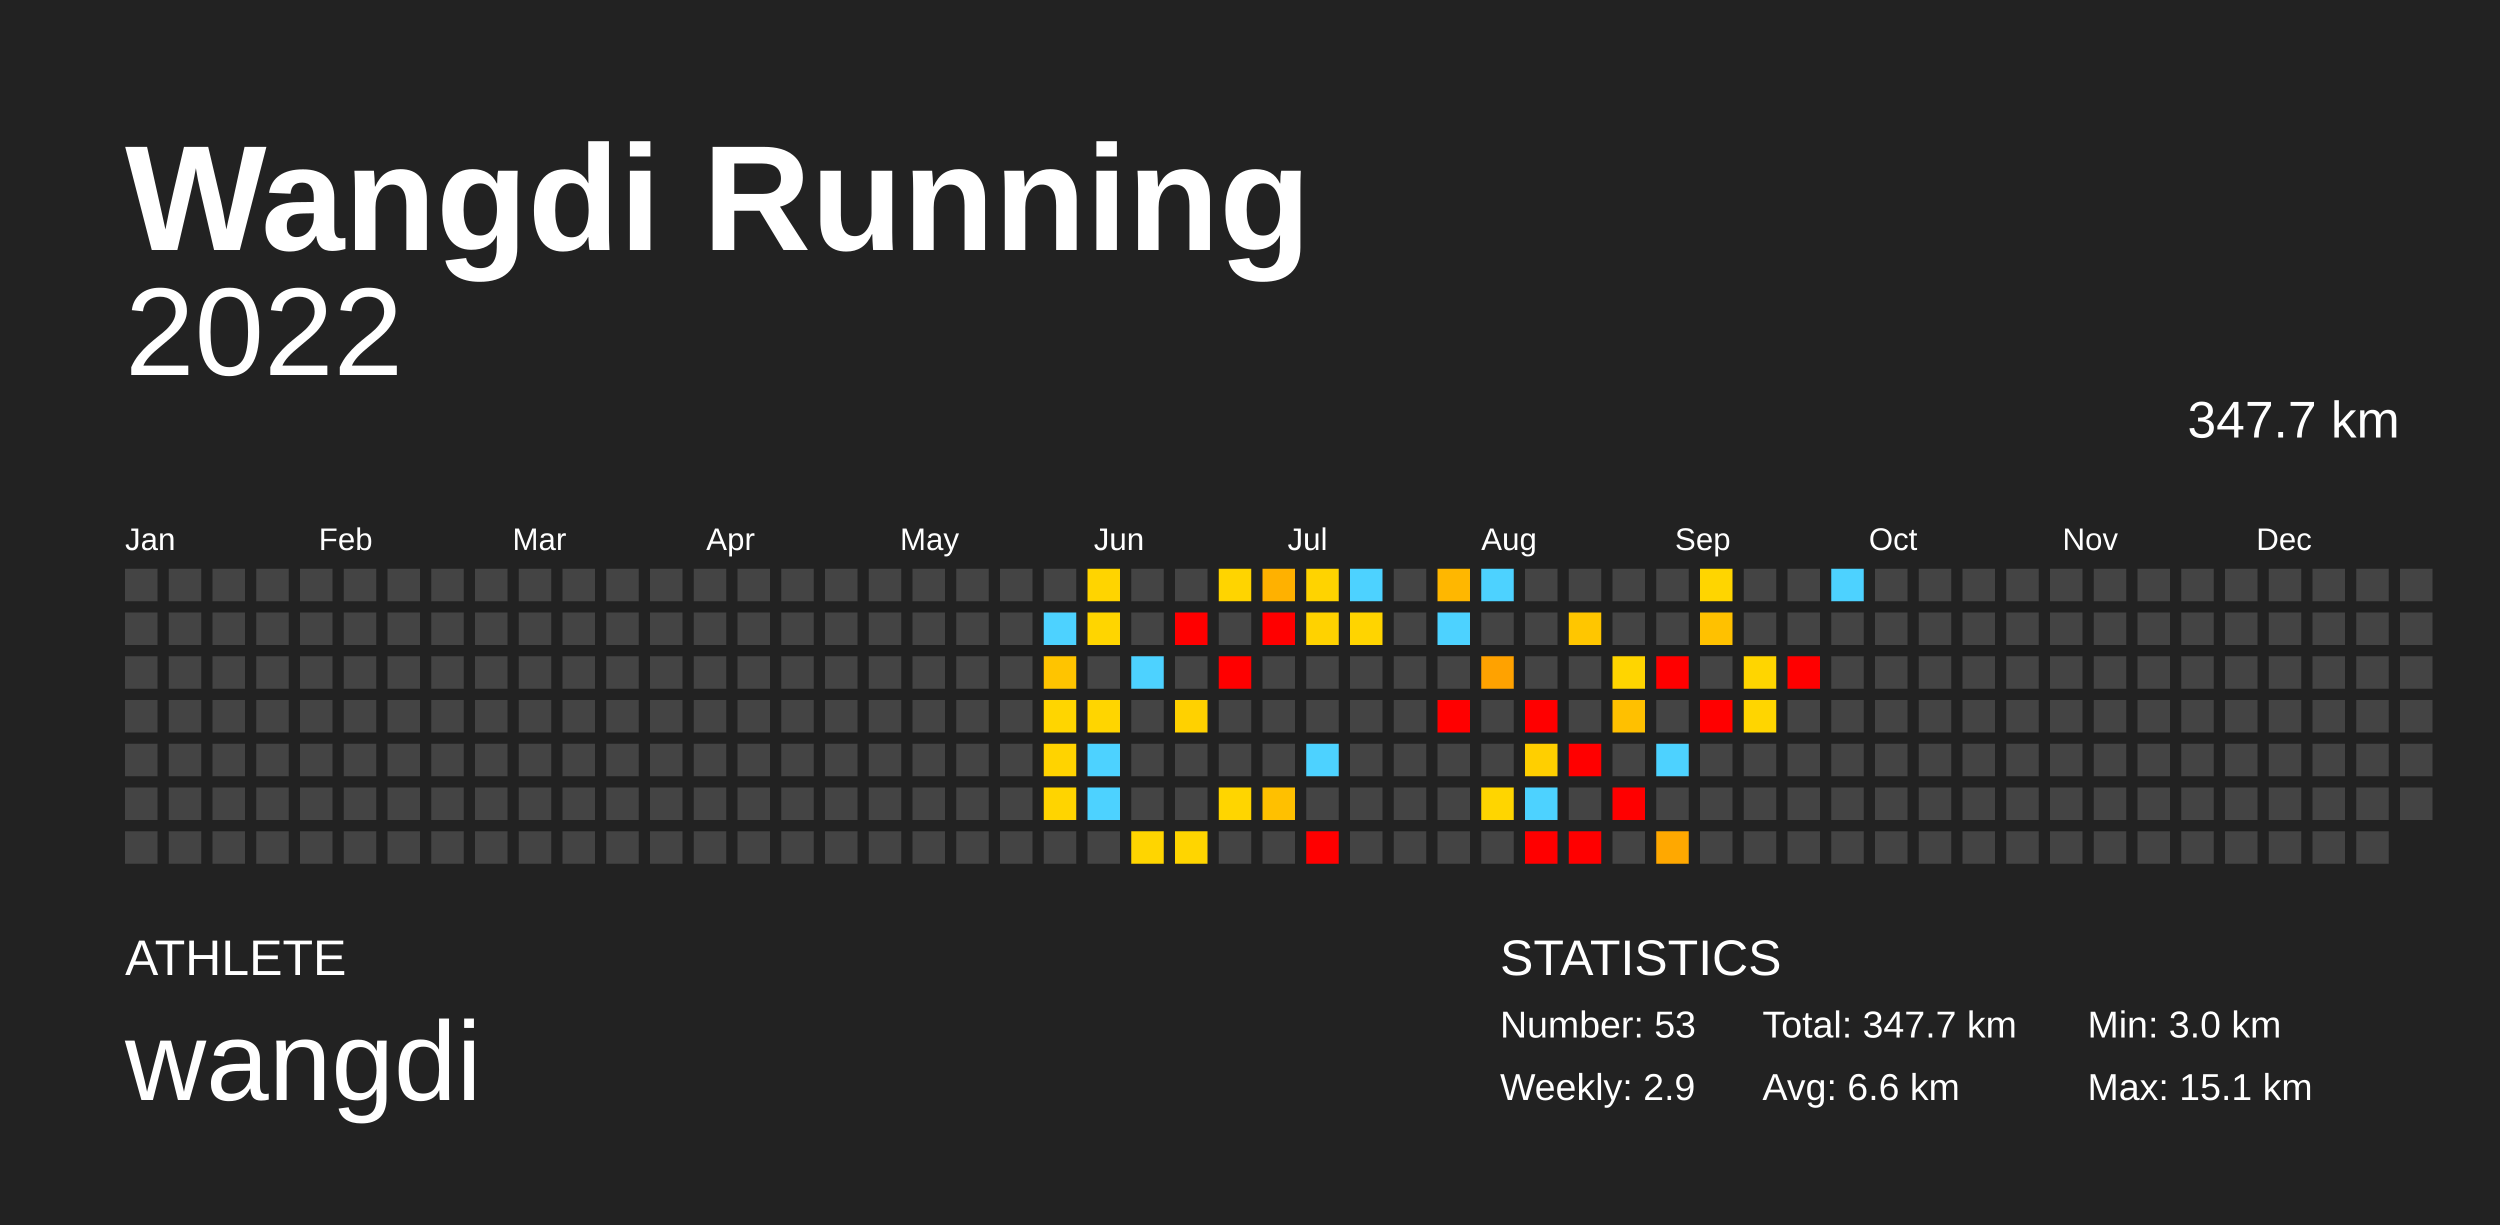
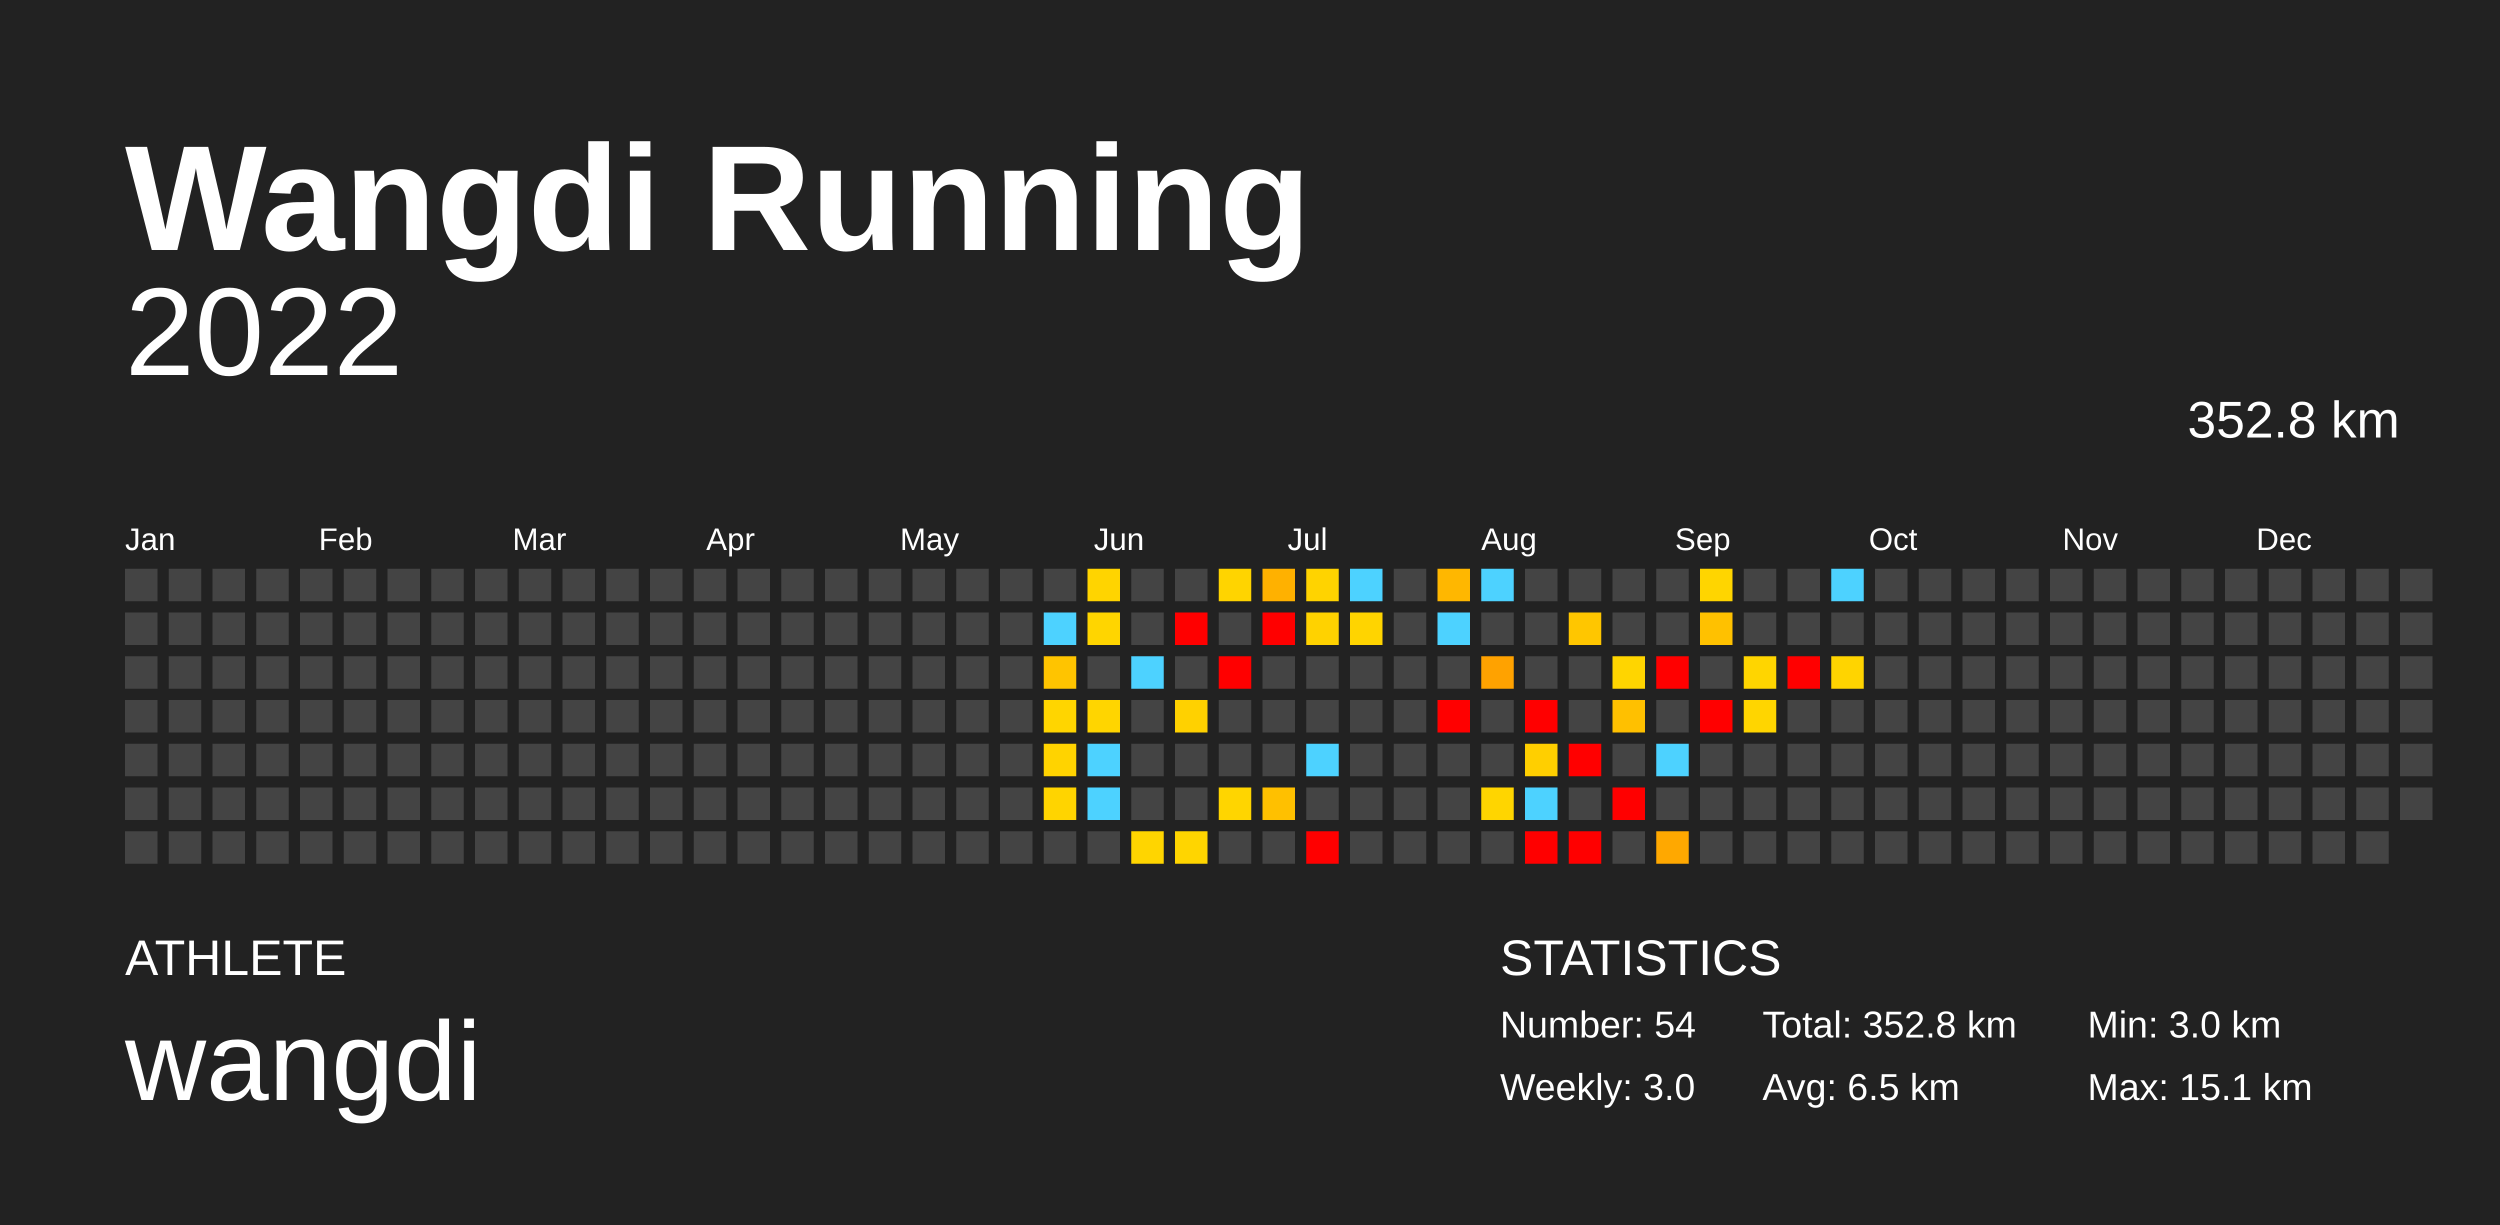
<svg xmlns="http://www.w3.org/2000/svg" baseProfile="full" height="98mm" version="1.1" viewBox="0,0,200,98" width="200mm">
  <defs />
  <rect fill="#222222" height="98" width="200" x="0" y="0" />
  <text fill="#FFFFFF" style="font-size:12px; font-family:Arial; font-weight:bold;" x="10" y="20">Wangdi Running</text>
  <text fill="#FFFFFF" style="font-size:4px; font-family:Arial" x="10" y="78">ATHLETE</text>
  <text fill="#FFFFFF" style="font-size:9px; font-family:Arial" x="10" y="88">wangdi</text>
  <text fill="#FFFFFF" style="font-size:4px; font-family:Arial" x="120" y="78">STATISTICS</text>
-   <text fill="#FFFFFF" style="font-size:3px; font-family:Arial" x="120" y="83">Number: 53</text>
-   <text fill="#FFFFFF" style="font-size:3px; font-family:Arial" x="120" y="88">Weekly: 2.9</text>
-   <text fill="#FFFFFF" style="font-size:3px; font-family:Arial" x="141" y="83">Total: 347.7 km</text>
-   <text fill="#FFFFFF" style="font-size:3px; font-family:Arial" x="141" y="88">Avg: 6.6 km</text>
+   <text fill="#FFFFFF" style="font-size:3px; font-family:Arial" x="120" y="83">Number: 54</text>
+   <text fill="#FFFFFF" style="font-size:3px; font-family:Arial" x="120" y="88">Weekly: 3.0</text>
+   <text fill="#FFFFFF" style="font-size:3px; font-family:Arial" x="141" y="83">Total: 352.8 km</text>
+   <text fill="#FFFFFF" style="font-size:3px; font-family:Arial" x="141" y="88">Avg: 6.5 km</text>
  <text fill="#FFFFFF" style="font-size:3px; font-family:Arial" x="167" y="83">Min: 3.0 km</text>
  <text fill="#FFFFFF" style="font-size:3px; font-family:Arial" x="167" y="88">Max: 15.1 km</text>
  <text alignment-baseline="hanging" fill="#FFFFFF" style="font-size:10.0px; font-family:Arial;" x="10" y="30">2022</text>
-   <text alignment-baseline="hanging" fill="#FFFFFF" style="font-size:4.125px; font-family:Arial;" x="175" y="35">347.7 km</text>
+   <text alignment-baseline="hanging" fill="#FFFFFF" style="font-size:4.125px; font-family:Arial;" x="175" y="35">352.8 km</text>
  <text fill="#FFFFFF" style="font-size:2.5px; font-family:Arial" x="10.0" y="44">Jan</text>
  <text fill="#FFFFFF" style="font-size:2.5px; font-family:Arial" x="25.5" y="44">Feb</text>
  <text fill="#FFFFFF" style="font-size:2.5px; font-family:Arial" x="41.0" y="44">Mar</text>
  <text fill="#FFFFFF" style="font-size:2.5px; font-family:Arial" x="56.5" y="44">Apr</text>
  <text fill="#FFFFFF" style="font-size:2.5px; font-family:Arial" x="72.0" y="44">May</text>
  <text fill="#FFFFFF" style="font-size:2.5px; font-family:Arial" x="87.5" y="44">Jun</text>
  <text fill="#FFFFFF" style="font-size:2.5px; font-family:Arial" x="103.0" y="44">Jul</text>
  <text fill="#FFFFFF" style="font-size:2.5px; font-family:Arial" x="118.5" y="44">Aug</text>
  <text fill="#FFFFFF" style="font-size:2.5px; font-family:Arial" x="134.0" y="44">Sep</text>
  <text fill="#FFFFFF" style="font-size:2.5px; font-family:Arial" x="149.5" y="44">Oct</text>
  <text fill="#FFFFFF" style="font-size:2.5px; font-family:Arial" x="165.0" y="44">Nov</text>
  <text fill="#FFFFFF" style="font-size:2.5px; font-family:Arial" x="180.5" y="44">Dec</text>
  <rect fill="#444444" height="2.6" width="2.6" x="10.0" y="45.5" />
  <rect fill="#444444" height="2.6" width="2.6" x="10.0" y="49.0" />
  <rect fill="#444444" height="2.6" width="2.6" x="10.0" y="52.5" />
  <rect fill="#444444" height="2.6" width="2.6" x="10.0" y="56.0" />
  <rect fill="#444444" height="2.6" width="2.6" x="10.0" y="59.5" />
  <rect fill="#444444" height="2.6" width="2.6" x="10.0" y="63.0" />
  <rect fill="#444444" height="2.6" width="2.6" x="10.0" y="66.5" />
  <rect fill="#444444" height="2.6" width="2.6" x="13.5" y="45.5" />
  <rect fill="#444444" height="2.6" width="2.6" x="13.5" y="49.0" />
  <rect fill="#444444" height="2.6" width="2.6" x="13.5" y="52.5" />
  <rect fill="#444444" height="2.6" width="2.6" x="13.5" y="56.0" />
  <rect fill="#444444" height="2.6" width="2.6" x="13.5" y="59.5" />
  <rect fill="#444444" height="2.6" width="2.6" x="13.5" y="63.0" />
  <rect fill="#444444" height="2.6" width="2.6" x="13.5" y="66.5" />
  <rect fill="#444444" height="2.6" width="2.6" x="17.0" y="45.5" />
  <rect fill="#444444" height="2.6" width="2.6" x="17.0" y="49.0" />
  <rect fill="#444444" height="2.6" width="2.6" x="17.0" y="52.5" />
  <rect fill="#444444" height="2.6" width="2.6" x="17.0" y="56.0" />
  <rect fill="#444444" height="2.6" width="2.6" x="17.0" y="59.5" />
  <rect fill="#444444" height="2.6" width="2.6" x="17.0" y="63.0" />
  <rect fill="#444444" height="2.6" width="2.6" x="17.0" y="66.5" />
  <rect fill="#444444" height="2.6" width="2.6" x="20.5" y="45.5" />
  <rect fill="#444444" height="2.6" width="2.6" x="20.5" y="49.0" />
  <rect fill="#444444" height="2.6" width="2.6" x="20.5" y="52.5" />
  <rect fill="#444444" height="2.6" width="2.6" x="20.5" y="56.0" />
  <rect fill="#444444" height="2.6" width="2.6" x="20.5" y="59.5" />
  <rect fill="#444444" height="2.6" width="2.6" x="20.5" y="63.0" />
  <rect fill="#444444" height="2.6" width="2.6" x="20.5" y="66.5" />
  <rect fill="#444444" height="2.6" width="2.6" x="24.0" y="45.5" />
  <rect fill="#444444" height="2.6" width="2.6" x="24.0" y="49.0" />
  <rect fill="#444444" height="2.6" width="2.6" x="24.0" y="52.5" />
  <rect fill="#444444" height="2.6" width="2.6" x="24.0" y="56.0" />
  <rect fill="#444444" height="2.6" width="2.6" x="24.0" y="59.5" />
  <rect fill="#444444" height="2.6" width="2.6" x="24.0" y="63.0" />
  <rect fill="#444444" height="2.6" width="2.6" x="24.0" y="66.5" />
  <rect fill="#444444" height="2.6" width="2.6" x="27.5" y="45.5" />
  <rect fill="#444444" height="2.6" width="2.6" x="27.5" y="49.0" />
  <rect fill="#444444" height="2.6" width="2.6" x="27.5" y="52.5" />
  <rect fill="#444444" height="2.6" width="2.6" x="27.5" y="56.0" />
  <rect fill="#444444" height="2.6" width="2.6" x="27.5" y="59.5" />
  <rect fill="#444444" height="2.6" width="2.6" x="27.5" y="63.0" />
  <rect fill="#444444" height="2.6" width="2.6" x="27.5" y="66.5" />
  <rect fill="#444444" height="2.6" width="2.6" x="31.0" y="45.5" />
  <rect fill="#444444" height="2.6" width="2.6" x="31.0" y="49.0" />
  <rect fill="#444444" height="2.6" width="2.6" x="31.0" y="52.5" />
  <rect fill="#444444" height="2.6" width="2.6" x="31.0" y="56.0" />
  <rect fill="#444444" height="2.6" width="2.6" x="31.0" y="59.5" />
  <rect fill="#444444" height="2.6" width="2.6" x="31.0" y="63.0" />
  <rect fill="#444444" height="2.6" width="2.6" x="31.0" y="66.5" />
  <rect fill="#444444" height="2.6" width="2.6" x="34.5" y="45.5" />
  <rect fill="#444444" height="2.6" width="2.6" x="34.5" y="49.0" />
  <rect fill="#444444" height="2.6" width="2.6" x="34.5" y="52.5" />
  <rect fill="#444444" height="2.6" width="2.6" x="34.5" y="56.0" />
  <rect fill="#444444" height="2.6" width="2.6" x="34.5" y="59.5" />
  <rect fill="#444444" height="2.6" width="2.6" x="34.5" y="63.0" />
  <rect fill="#444444" height="2.6" width="2.6" x="34.5" y="66.5" />
  <rect fill="#444444" height="2.6" width="2.6" x="38.0" y="45.5" />
  <rect fill="#444444" height="2.6" width="2.6" x="38.0" y="49.0" />
  <rect fill="#444444" height="2.6" width="2.6" x="38.0" y="52.5" />
  <rect fill="#444444" height="2.6" width="2.6" x="38.0" y="56.0" />
  <rect fill="#444444" height="2.6" width="2.6" x="38.0" y="59.5" />
  <rect fill="#444444" height="2.6" width="2.6" x="38.0" y="63.0" />
  <rect fill="#444444" height="2.6" width="2.6" x="38.0" y="66.5" />
  <rect fill="#444444" height="2.6" width="2.6" x="41.5" y="45.5" />
  <rect fill="#444444" height="2.6" width="2.6" x="41.5" y="49.0" />
  <rect fill="#444444" height="2.6" width="2.6" x="41.5" y="52.5" />
  <rect fill="#444444" height="2.6" width="2.6" x="41.5" y="56.0" />
  <rect fill="#444444" height="2.6" width="2.6" x="41.5" y="59.5" />
  <rect fill="#444444" height="2.6" width="2.6" x="41.5" y="63.0" />
  <rect fill="#444444" height="2.6" width="2.6" x="41.5" y="66.5" />
  <rect fill="#444444" height="2.6" width="2.6" x="45.0" y="45.5" />
  <rect fill="#444444" height="2.6" width="2.6" x="45.0" y="49.0" />
  <rect fill="#444444" height="2.6" width="2.6" x="45.0" y="52.5" />
  <rect fill="#444444" height="2.6" width="2.6" x="45.0" y="56.0" />
  <rect fill="#444444" height="2.6" width="2.6" x="45.0" y="59.5" />
  <rect fill="#444444" height="2.6" width="2.6" x="45.0" y="63.0" />
  <rect fill="#444444" height="2.6" width="2.6" x="45.0" y="66.5" />
  <rect fill="#444444" height="2.6" width="2.6" x="48.5" y="45.5" />
  <rect fill="#444444" height="2.6" width="2.6" x="48.5" y="49.0" />
  <rect fill="#444444" height="2.6" width="2.6" x="48.5" y="52.5" />
  <rect fill="#444444" height="2.6" width="2.6" x="48.5" y="56.0" />
  <rect fill="#444444" height="2.6" width="2.6" x="48.5" y="59.5" />
  <rect fill="#444444" height="2.6" width="2.6" x="48.5" y="63.0" />
  <rect fill="#444444" height="2.6" width="2.6" x="48.5" y="66.5" />
  <rect fill="#444444" height="2.6" width="2.6" x="52.0" y="45.5" />
  <rect fill="#444444" height="2.6" width="2.6" x="52.0" y="49.0" />
  <rect fill="#444444" height="2.6" width="2.6" x="52.0" y="52.5" />
  <rect fill="#444444" height="2.6" width="2.6" x="52.0" y="56.0" />
  <rect fill="#444444" height="2.6" width="2.6" x="52.0" y="59.5" />
  <rect fill="#444444" height="2.6" width="2.6" x="52.0" y="63.0" />
  <rect fill="#444444" height="2.6" width="2.6" x="52.0" y="66.5" />
  <rect fill="#444444" height="2.6" width="2.6" x="55.5" y="45.5" />
  <rect fill="#444444" height="2.6" width="2.6" x="55.5" y="49.0" />
  <rect fill="#444444" height="2.6" width="2.6" x="55.5" y="52.5" />
  <rect fill="#444444" height="2.6" width="2.6" x="55.5" y="56.0" />
  <rect fill="#444444" height="2.6" width="2.6" x="55.5" y="59.5" />
  <rect fill="#444444" height="2.6" width="2.6" x="55.5" y="63.0" />
  <rect fill="#444444" height="2.6" width="2.6" x="55.5" y="66.5" />
  <rect fill="#444444" height="2.6" width="2.6" x="59.0" y="45.5" />
  <rect fill="#444444" height="2.6" width="2.6" x="59.0" y="49.0" />
  <rect fill="#444444" height="2.6" width="2.6" x="59.0" y="52.5" />
  <rect fill="#444444" height="2.6" width="2.6" x="59.0" y="56.0" />
  <rect fill="#444444" height="2.6" width="2.6" x="59.0" y="59.5" />
  <rect fill="#444444" height="2.6" width="2.6" x="59.0" y="63.0" />
  <rect fill="#444444" height="2.6" width="2.6" x="59.0" y="66.5" />
  <rect fill="#444444" height="2.6" width="2.6" x="62.5" y="45.5" />
  <rect fill="#444444" height="2.6" width="2.6" x="62.5" y="49.0" />
  <rect fill="#444444" height="2.6" width="2.6" x="62.5" y="52.5" />
  <rect fill="#444444" height="2.6" width="2.6" x="62.5" y="56.0" />
  <rect fill="#444444" height="2.6" width="2.6" x="62.5" y="59.5" />
  <rect fill="#444444" height="2.6" width="2.6" x="62.5" y="63.0" />
  <rect fill="#444444" height="2.6" width="2.6" x="62.5" y="66.5" />
  <rect fill="#444444" height="2.6" width="2.6" x="66.0" y="45.5" />
  <rect fill="#444444" height="2.6" width="2.6" x="66.0" y="49.0" />
  <rect fill="#444444" height="2.6" width="2.6" x="66.0" y="52.5" />
  <rect fill="#444444" height="2.6" width="2.6" x="66.0" y="56.0" />
  <rect fill="#444444" height="2.6" width="2.6" x="66.0" y="59.5" />
  <rect fill="#444444" height="2.6" width="2.6" x="66.0" y="63.0" />
  <rect fill="#444444" height="2.6" width="2.6" x="66.0" y="66.5" />
  <rect fill="#444444" height="2.6" width="2.6" x="69.5" y="45.5" />
  <rect fill="#444444" height="2.6" width="2.6" x="69.5" y="49.0" />
  <rect fill="#444444" height="2.6" width="2.6" x="69.5" y="52.5" />
  <rect fill="#444444" height="2.6" width="2.6" x="69.5" y="56.0" />
  <rect fill="#444444" height="2.6" width="2.6" x="69.5" y="59.5" />
  <rect fill="#444444" height="2.6" width="2.6" x="69.5" y="63.0" />
  <rect fill="#444444" height="2.6" width="2.6" x="69.5" y="66.5" />
  <rect fill="#444444" height="2.6" width="2.6" x="73.0" y="45.5" />
  <rect fill="#444444" height="2.6" width="2.6" x="73.0" y="49.0" />
  <rect fill="#444444" height="2.6" width="2.6" x="73.0" y="52.5" />
  <rect fill="#444444" height="2.6" width="2.6" x="73.0" y="56.0" />
  <rect fill="#444444" height="2.6" width="2.6" x="73.0" y="59.5" />
  <rect fill="#444444" height="2.6" width="2.6" x="73.0" y="63.0" />
  <rect fill="#444444" height="2.6" width="2.6" x="73.0" y="66.5" />
  <rect fill="#444444" height="2.6" width="2.6" x="76.5" y="45.5" />
  <rect fill="#444444" height="2.6" width="2.6" x="76.5" y="49.0" />
  <rect fill="#444444" height="2.6" width="2.6" x="76.5" y="52.5" />
  <rect fill="#444444" height="2.6" width="2.6" x="76.5" y="56.0" />
  <rect fill="#444444" height="2.6" width="2.6" x="76.5" y="59.5" />
  <rect fill="#444444" height="2.6" width="2.6" x="76.5" y="63.0" />
  <rect fill="#444444" height="2.6" width="2.6" x="76.5" y="66.5" />
  <rect fill="#444444" height="2.6" width="2.6" x="80.0" y="45.5" />
  <rect fill="#444444" height="2.6" width="2.6" x="80.0" y="49.0" />
  <rect fill="#444444" height="2.6" width="2.6" x="80.0" y="52.5" />
  <rect fill="#444444" height="2.6" width="2.6" x="80.0" y="56.0" />
  <rect fill="#444444" height="2.6" width="2.6" x="80.0" y="59.5" />
  <rect fill="#444444" height="2.6" width="2.6" x="80.0" y="63.0" />
  <rect fill="#444444" height="2.6" width="2.6" x="80.0" y="66.5" />
  <rect fill="#444444" height="2.6" width="2.6" x="83.5" y="45.5" />
  <rect fill="#4dd2ff" height="2.6" width="2.6" x="83.5" y="49.0" />
  <rect fill="#ffc400" height="2.6" width="2.6" x="83.5" y="52.5" />
  <rect fill="#ffd500" height="2.6" width="2.6" x="83.5" y="56.0" />
  <rect fill="#ffd300" height="2.6" width="2.6" x="83.5" y="59.5" />
  <rect fill="#ffd400" height="2.6" width="2.6" x="83.5" y="63.0" />
  <rect fill="#444444" height="2.6" width="2.6" x="83.5" y="66.5" />
  <rect fill="#ffd400" height="2.6" width="2.6" x="87.0" y="45.5" />
  <rect fill="#ffd500" height="2.6" width="2.6" x="87.0" y="49.0" />
  <rect fill="#444444" height="2.6" width="2.6" x="87.0" y="52.5" />
  <rect fill="#ffd500" height="2.6" width="2.6" x="87.0" y="56.0" />
  <rect fill="#4dd2ff" height="2.6" width="2.6" x="87.0" y="59.5" />
  <rect fill="#4dd2ff" height="2.6" width="2.6" x="87.0" y="63.0" />
  <rect fill="#444444" height="2.6" width="2.6" x="87.0" y="66.5" />
  <rect fill="#444444" height="2.6" width="2.6" x="90.5" y="45.5" />
  <rect fill="#444444" height="2.6" width="2.6" x="90.5" y="49.0" />
  <rect fill="#4dd2ff" height="2.6" width="2.6" x="90.5" y="52.5" />
  <rect fill="#444444" height="2.6" width="2.6" x="90.5" y="56.0" />
  <rect fill="#444444" height="2.6" width="2.6" x="90.5" y="59.5" />
  <rect fill="#444444" height="2.6" width="2.6" x="90.5" y="63.0" />
  <rect fill="#ffd500" height="2.6" width="2.6" x="90.5" y="66.5" />
  <rect fill="#444444" height="2.6" width="2.6" x="94.0" y="45.5" />
  <rect fill="red" height="2.6" width="2.6" x="94.0" y="49.0" />
  <rect fill="#444444" height="2.6" width="2.6" x="94.0" y="52.5" />
  <rect fill="#ffd100" height="2.6" width="2.6" x="94.0" y="56.0" />
  <rect fill="#444444" height="2.6" width="2.6" x="94.0" y="59.5" />
  <rect fill="#444444" height="2.6" width="2.6" x="94.0" y="63.0" />
  <rect fill="#ffd500" height="2.6" width="2.6" x="94.0" y="66.5" />
  <rect fill="#ffd400" height="2.6" width="2.6" x="97.5" y="45.5" />
  <rect fill="#444444" height="2.6" width="2.6" x="97.5" y="49.0" />
  <rect fill="red" height="2.6" width="2.6" x="97.5" y="52.5" />
  <rect fill="#444444" height="2.6" width="2.6" x="97.5" y="56.0" />
  <rect fill="#444444" height="2.6" width="2.6" x="97.5" y="59.5" />
  <rect fill="#ffd500" height="2.6" width="2.6" x="97.5" y="63.0" />
  <rect fill="#444444" height="2.6" width="2.6" x="97.5" y="66.5" />
  <rect fill="#ffb100" height="2.6" width="2.6" x="101.0" y="45.5" />
  <rect fill="red" height="2.6" width="2.6" x="101.0" y="49.0" />
  <rect fill="#444444" height="2.6" width="2.6" x="101.0" y="52.5" />
  <rect fill="#444444" height="2.6" width="2.6" x="101.0" y="56.0" />
  <rect fill="#444444" height="2.6" width="2.6" x="101.0" y="59.5" />
  <rect fill="#ffc000" height="2.6" width="2.6" x="101.0" y="63.0" />
  <rect fill="#444444" height="2.6" width="2.6" x="101.0" y="66.5" />
  <rect fill="#ffd300" height="2.6" width="2.6" x="104.5" y="45.5" />
  <rect fill="#ffd200" height="2.6" width="2.6" x="104.5" y="49.0" />
  <rect fill="#444444" height="2.6" width="2.6" x="104.5" y="52.5" />
  <rect fill="#444444" height="2.6" width="2.6" x="104.5" y="56.0" />
  <rect fill="#4dd2ff" height="2.6" width="2.6" x="104.5" y="59.5" />
  <rect fill="#444444" height="2.6" width="2.6" x="104.5" y="63.0" />
  <rect fill="red" height="2.6" width="2.6" x="104.5" y="66.5" />
  <rect fill="#4dd2ff" height="2.6" width="2.6" x="108.0" y="45.5" />
  <rect fill="#ffd400" height="2.6" width="2.6" x="108.0" y="49.0" />
  <rect fill="#444444" height="2.6" width="2.6" x="108.0" y="52.5" />
  <rect fill="#444444" height="2.6" width="2.6" x="108.0" y="56.0" />
  <rect fill="#444444" height="2.6" width="2.6" x="108.0" y="59.5" />
  <rect fill="#444444" height="2.6" width="2.6" x="108.0" y="63.0" />
  <rect fill="#444444" height="2.6" width="2.6" x="108.0" y="66.5" />
  <rect fill="#444444" height="2.6" width="2.6" x="111.5" y="45.5" />
  <rect fill="#444444" height="2.6" width="2.6" x="111.5" y="49.0" />
  <rect fill="#444444" height="2.6" width="2.6" x="111.5" y="52.5" />
  <rect fill="#444444" height="2.6" width="2.6" x="111.5" y="56.0" />
  <rect fill="#444444" height="2.6" width="2.6" x="111.5" y="59.5" />
  <rect fill="#444444" height="2.6" width="2.6" x="111.5" y="63.0" />
  <rect fill="#444444" height="2.6" width="2.6" x="111.5" y="66.5" />
  <rect fill="#ffb700" height="2.6" width="2.6" x="115.0" y="45.5" />
  <rect fill="#4dd2ff" height="2.6" width="2.6" x="115.0" y="49.0" />
  <rect fill="#444444" height="2.6" width="2.6" x="115.0" y="52.5" />
  <rect fill="red" height="2.6" width="2.6" x="115.0" y="56.0" />
  <rect fill="#444444" height="2.6" width="2.6" x="115.0" y="59.5" />
  <rect fill="#444444" height="2.6" width="2.6" x="115.0" y="63.0" />
  <rect fill="#444444" height="2.6" width="2.6" x="115.0" y="66.5" />
  <rect fill="#4dd2ff" height="2.6" width="2.6" x="118.5" y="45.5" />
  <rect fill="#444444" height="2.6" width="2.6" x="118.5" y="49.0" />
  <rect fill="#ffa200" height="2.6" width="2.6" x="118.5" y="52.5" />
  <rect fill="#444444" height="2.6" width="2.6" x="118.5" y="56.0" />
  <rect fill="#444444" height="2.6" width="2.6" x="118.5" y="59.5" />
  <rect fill="#ffd500" height="2.6" width="2.6" x="118.5" y="63.0" />
  <rect fill="#444444" height="2.6" width="2.6" x="118.5" y="66.5" />
  <rect fill="#444444" height="2.6" width="2.6" x="122.0" y="45.5" />
  <rect fill="#444444" height="2.6" width="2.6" x="122.0" y="49.0" />
  <rect fill="#444444" height="2.6" width="2.6" x="122.0" y="52.5" />
  <rect fill="red" height="2.6" width="2.6" x="122.0" y="56.0" />
  <rect fill="#ffcf00" height="2.6" width="2.6" x="122.0" y="59.5" />
  <rect fill="#4dd2ff" height="2.6" width="2.6" x="122.0" y="63.0" />
  <rect fill="red" height="2.6" width="2.6" x="122.0" y="66.5" />
  <rect fill="#444444" height="2.6" width="2.6" x="125.5" y="45.5" />
  <rect fill="#ffc600" height="2.6" width="2.6" x="125.5" y="49.0" />
  <rect fill="#444444" height="2.6" width="2.6" x="125.5" y="52.5" />
  <rect fill="#444444" height="2.6" width="2.6" x="125.5" y="56.0" />
  <rect fill="red" height="2.6" width="2.6" x="125.5" y="59.5" />
  <rect fill="#444444" height="2.6" width="2.6" x="125.5" y="63.0" />
  <rect fill="red" height="2.6" width="2.6" x="125.5" y="66.5" />
  <rect fill="#444444" height="2.6" width="2.6" x="129.0" y="45.5" />
  <rect fill="#444444" height="2.6" width="2.6" x="129.0" y="49.0" />
  <rect fill="#ffd500" height="2.6" width="2.6" x="129.0" y="52.5" />
  <rect fill="#ffc000" height="2.6" width="2.6" x="129.0" y="56.0" />
  <rect fill="#444444" height="2.6" width="2.6" x="129.0" y="59.5" />
  <rect fill="red" height="2.6" width="2.6" x="129.0" y="63.0" />
  <rect fill="#444444" height="2.6" width="2.6" x="129.0" y="66.5" />
  <rect fill="#444444" height="2.6" width="2.6" x="132.5" y="45.5" />
  <rect fill="#444444" height="2.6" width="2.6" x="132.5" y="49.0" />
  <rect fill="red" height="2.6" width="2.6" x="132.5" y="52.5" />
  <rect fill="#444444" height="2.6" width="2.6" x="132.5" y="56.0" />
  <rect fill="#4dd2ff" height="2.6" width="2.6" x="132.5" y="59.5" />
  <rect fill="#444444" height="2.6" width="2.6" x="132.5" y="63.0" />
  <rect fill="#ffa800" height="2.6" width="2.6" x="132.5" y="66.5" />
  <rect fill="#ffd500" height="2.6" width="2.6" x="136.0" y="45.5" />
  <rect fill="#ffc100" height="2.6" width="2.6" x="136.0" y="49.0" />
  <rect fill="#444444" height="2.6" width="2.6" x="136.0" y="52.5" />
  <rect fill="red" height="2.6" width="2.6" x="136.0" y="56.0" />
  <rect fill="#444444" height="2.6" width="2.6" x="136.0" y="59.5" />
  <rect fill="#444444" height="2.6" width="2.6" x="136.0" y="63.0" />
  <rect fill="#444444" height="2.6" width="2.6" x="136.0" y="66.5" />
  <rect fill="#444444" height="2.6" width="2.6" x="139.5" y="45.5" />
  <rect fill="#444444" height="2.6" width="2.6" x="139.5" y="49.0" />
  <rect fill="#ffd500" height="2.6" width="2.6" x="139.5" y="52.5" />
  <rect fill="#ffd500" height="2.6" width="2.6" x="139.5" y="56.0" />
  <rect fill="#444444" height="2.6" width="2.6" x="139.5" y="59.5" />
  <rect fill="#444444" height="2.6" width="2.6" x="139.5" y="63.0" />
  <rect fill="#444444" height="2.6" width="2.6" x="139.5" y="66.5" />
  <rect fill="#444444" height="2.6" width="2.6" x="143.0" y="45.5" />
  <rect fill="#444444" height="2.6" width="2.6" x="143.0" y="49.0" />
  <rect fill="red" height="2.6" width="2.6" x="143.0" y="52.5" />
  <rect fill="#444444" height="2.6" width="2.6" x="143.0" y="56.0" />
  <rect fill="#444444" height="2.6" width="2.6" x="143.0" y="59.5" />
  <rect fill="#444444" height="2.6" width="2.6" x="143.0" y="63.0" />
  <rect fill="#444444" height="2.6" width="2.6" x="143.0" y="66.5" />
  <rect fill="#4dd2ff" height="2.6" width="2.6" x="146.5" y="45.5" />
  <rect fill="#444444" height="2.6" width="2.6" x="146.5" y="49.0" />
-   <rect fill="#444444" height="2.6" width="2.6" x="146.5" y="52.5" />
+   <rect fill="#ffd400" height="2.6" width="2.6" x="146.5" y="52.5" />
  <rect fill="#444444" height="2.6" width="2.6" x="146.5" y="56.0" />
  <rect fill="#444444" height="2.6" width="2.6" x="146.5" y="59.5" />
  <rect fill="#444444" height="2.6" width="2.6" x="146.5" y="63.0" />
  <rect fill="#444444" height="2.6" width="2.6" x="146.5" y="66.5" />
  <rect fill="#444444" height="2.6" width="2.6" x="150.0" y="45.5" />
  <rect fill="#444444" height="2.6" width="2.6" x="150.0" y="49.0" />
  <rect fill="#444444" height="2.6" width="2.6" x="150.0" y="52.5" />
  <rect fill="#444444" height="2.6" width="2.6" x="150.0" y="56.0" />
  <rect fill="#444444" height="2.6" width="2.6" x="150.0" y="59.5" />
  <rect fill="#444444" height="2.6" width="2.6" x="150.0" y="63.0" />
  <rect fill="#444444" height="2.6" width="2.6" x="150.0" y="66.5" />
  <rect fill="#444444" height="2.6" width="2.6" x="153.5" y="45.5" />
  <rect fill="#444444" height="2.6" width="2.6" x="153.5" y="49.0" />
  <rect fill="#444444" height="2.6" width="2.6" x="153.5" y="52.5" />
  <rect fill="#444444" height="2.6" width="2.6" x="153.5" y="56.0" />
  <rect fill="#444444" height="2.6" width="2.6" x="153.5" y="59.5" />
  <rect fill="#444444" height="2.6" width="2.6" x="153.5" y="63.0" />
  <rect fill="#444444" height="2.6" width="2.6" x="153.5" y="66.5" />
  <rect fill="#444444" height="2.6" width="2.6" x="157.0" y="45.5" />
  <rect fill="#444444" height="2.6" width="2.6" x="157.0" y="49.0" />
  <rect fill="#444444" height="2.6" width="2.6" x="157.0" y="52.5" />
  <rect fill="#444444" height="2.6" width="2.6" x="157.0" y="56.0" />
  <rect fill="#444444" height="2.6" width="2.6" x="157.0" y="59.5" />
  <rect fill="#444444" height="2.6" width="2.6" x="157.0" y="63.0" />
  <rect fill="#444444" height="2.6" width="2.6" x="157.0" y="66.5" />
  <rect fill="#444444" height="2.6" width="2.6" x="160.5" y="45.5" />
  <rect fill="#444444" height="2.6" width="2.6" x="160.5" y="49.0" />
  <rect fill="#444444" height="2.6" width="2.6" x="160.5" y="52.5" />
  <rect fill="#444444" height="2.6" width="2.6" x="160.5" y="56.0" />
  <rect fill="#444444" height="2.6" width="2.6" x="160.5" y="59.5" />
  <rect fill="#444444" height="2.6" width="2.6" x="160.5" y="63.0" />
  <rect fill="#444444" height="2.6" width="2.6" x="160.5" y="66.5" />
  <rect fill="#444444" height="2.6" width="2.6" x="164.0" y="45.5" />
  <rect fill="#444444" height="2.6" width="2.6" x="164.0" y="49.0" />
  <rect fill="#444444" height="2.6" width="2.6" x="164.0" y="52.5" />
  <rect fill="#444444" height="2.6" width="2.6" x="164.0" y="56.0" />
  <rect fill="#444444" height="2.6" width="2.6" x="164.0" y="59.5" />
  <rect fill="#444444" height="2.6" width="2.6" x="164.0" y="63.0" />
  <rect fill="#444444" height="2.6" width="2.6" x="164.0" y="66.5" />
  <rect fill="#444444" height="2.6" width="2.6" x="167.5" y="45.5" />
  <rect fill="#444444" height="2.6" width="2.6" x="167.5" y="49.0" />
  <rect fill="#444444" height="2.6" width="2.6" x="167.5" y="52.5" />
  <rect fill="#444444" height="2.6" width="2.6" x="167.5" y="56.0" />
  <rect fill="#444444" height="2.6" width="2.6" x="167.5" y="59.5" />
  <rect fill="#444444" height="2.6" width="2.6" x="167.5" y="63.0" />
  <rect fill="#444444" height="2.6" width="2.6" x="167.5" y="66.5" />
  <rect fill="#444444" height="2.6" width="2.6" x="171.0" y="45.5" />
  <rect fill="#444444" height="2.6" width="2.6" x="171.0" y="49.0" />
  <rect fill="#444444" height="2.6" width="2.6" x="171.0" y="52.5" />
  <rect fill="#444444" height="2.6" width="2.6" x="171.0" y="56.0" />
  <rect fill="#444444" height="2.6" width="2.6" x="171.0" y="59.5" />
  <rect fill="#444444" height="2.6" width="2.6" x="171.0" y="63.0" />
  <rect fill="#444444" height="2.6" width="2.6" x="171.0" y="66.5" />
  <rect fill="#444444" height="2.6" width="2.6" x="174.5" y="45.5" />
  <rect fill="#444444" height="2.6" width="2.6" x="174.5" y="49.0" />
  <rect fill="#444444" height="2.6" width="2.6" x="174.5" y="52.5" />
  <rect fill="#444444" height="2.6" width="2.6" x="174.5" y="56.0" />
  <rect fill="#444444" height="2.6" width="2.6" x="174.5" y="59.5" />
  <rect fill="#444444" height="2.6" width="2.6" x="174.5" y="63.0" />
  <rect fill="#444444" height="2.6" width="2.6" x="174.5" y="66.5" />
  <rect fill="#444444" height="2.6" width="2.6" x="178.0" y="45.5" />
  <rect fill="#444444" height="2.6" width="2.6" x="178.0" y="49.0" />
  <rect fill="#444444" height="2.6" width="2.6" x="178.0" y="52.5" />
  <rect fill="#444444" height="2.6" width="2.6" x="178.0" y="56.0" />
  <rect fill="#444444" height="2.6" width="2.6" x="178.0" y="59.5" />
  <rect fill="#444444" height="2.6" width="2.6" x="178.0" y="63.0" />
  <rect fill="#444444" height="2.6" width="2.6" x="178.0" y="66.5" />
  <rect fill="#444444" height="2.6" width="2.6" x="181.5" y="45.5" />
  <rect fill="#444444" height="2.6" width="2.6" x="181.5" y="49.0" />
  <rect fill="#444444" height="2.6" width="2.6" x="181.5" y="52.5" />
  <rect fill="#444444" height="2.6" width="2.6" x="181.5" y="56.0" />
  <rect fill="#444444" height="2.6" width="2.6" x="181.5" y="59.5" />
  <rect fill="#444444" height="2.6" width="2.6" x="181.5" y="63.0" />
  <rect fill="#444444" height="2.6" width="2.6" x="181.5" y="66.5" />
  <rect fill="#444444" height="2.6" width="2.6" x="185.0" y="45.5" />
  <rect fill="#444444" height="2.6" width="2.6" x="185.0" y="49.0" />
  <rect fill="#444444" height="2.6" width="2.6" x="185.0" y="52.5" />
  <rect fill="#444444" height="2.6" width="2.6" x="185.0" y="56.0" />
  <rect fill="#444444" height="2.6" width="2.6" x="185.0" y="59.5" />
  <rect fill="#444444" height="2.6" width="2.6" x="185.0" y="63.0" />
  <rect fill="#444444" height="2.6" width="2.6" x="185.0" y="66.5" />
  <rect fill="#444444" height="2.6" width="2.6" x="188.5" y="45.5" />
  <rect fill="#444444" height="2.6" width="2.6" x="188.5" y="49.0" />
  <rect fill="#444444" height="2.6" width="2.6" x="188.5" y="52.5" />
  <rect fill="#444444" height="2.6" width="2.6" x="188.5" y="56.0" />
  <rect fill="#444444" height="2.6" width="2.6" x="188.5" y="59.5" />
  <rect fill="#444444" height="2.6" width="2.6" x="188.5" y="63.0" />
  <rect fill="#444444" height="2.6" width="2.6" x="188.5" y="66.5" />
  <rect fill="#444444" height="2.6" width="2.6" x="192.0" y="45.5" />
  <rect fill="#444444" height="2.6" width="2.6" x="192.0" y="49.0" />
  <rect fill="#444444" height="2.6" width="2.6" x="192.0" y="52.5" />
  <rect fill="#444444" height="2.6" width="2.6" x="192.0" y="56.0" />
  <rect fill="#444444" height="2.6" width="2.6" x="192.0" y="59.5" />
  <rect fill="#444444" height="2.6" width="2.6" x="192.0" y="63.0" />
</svg>
